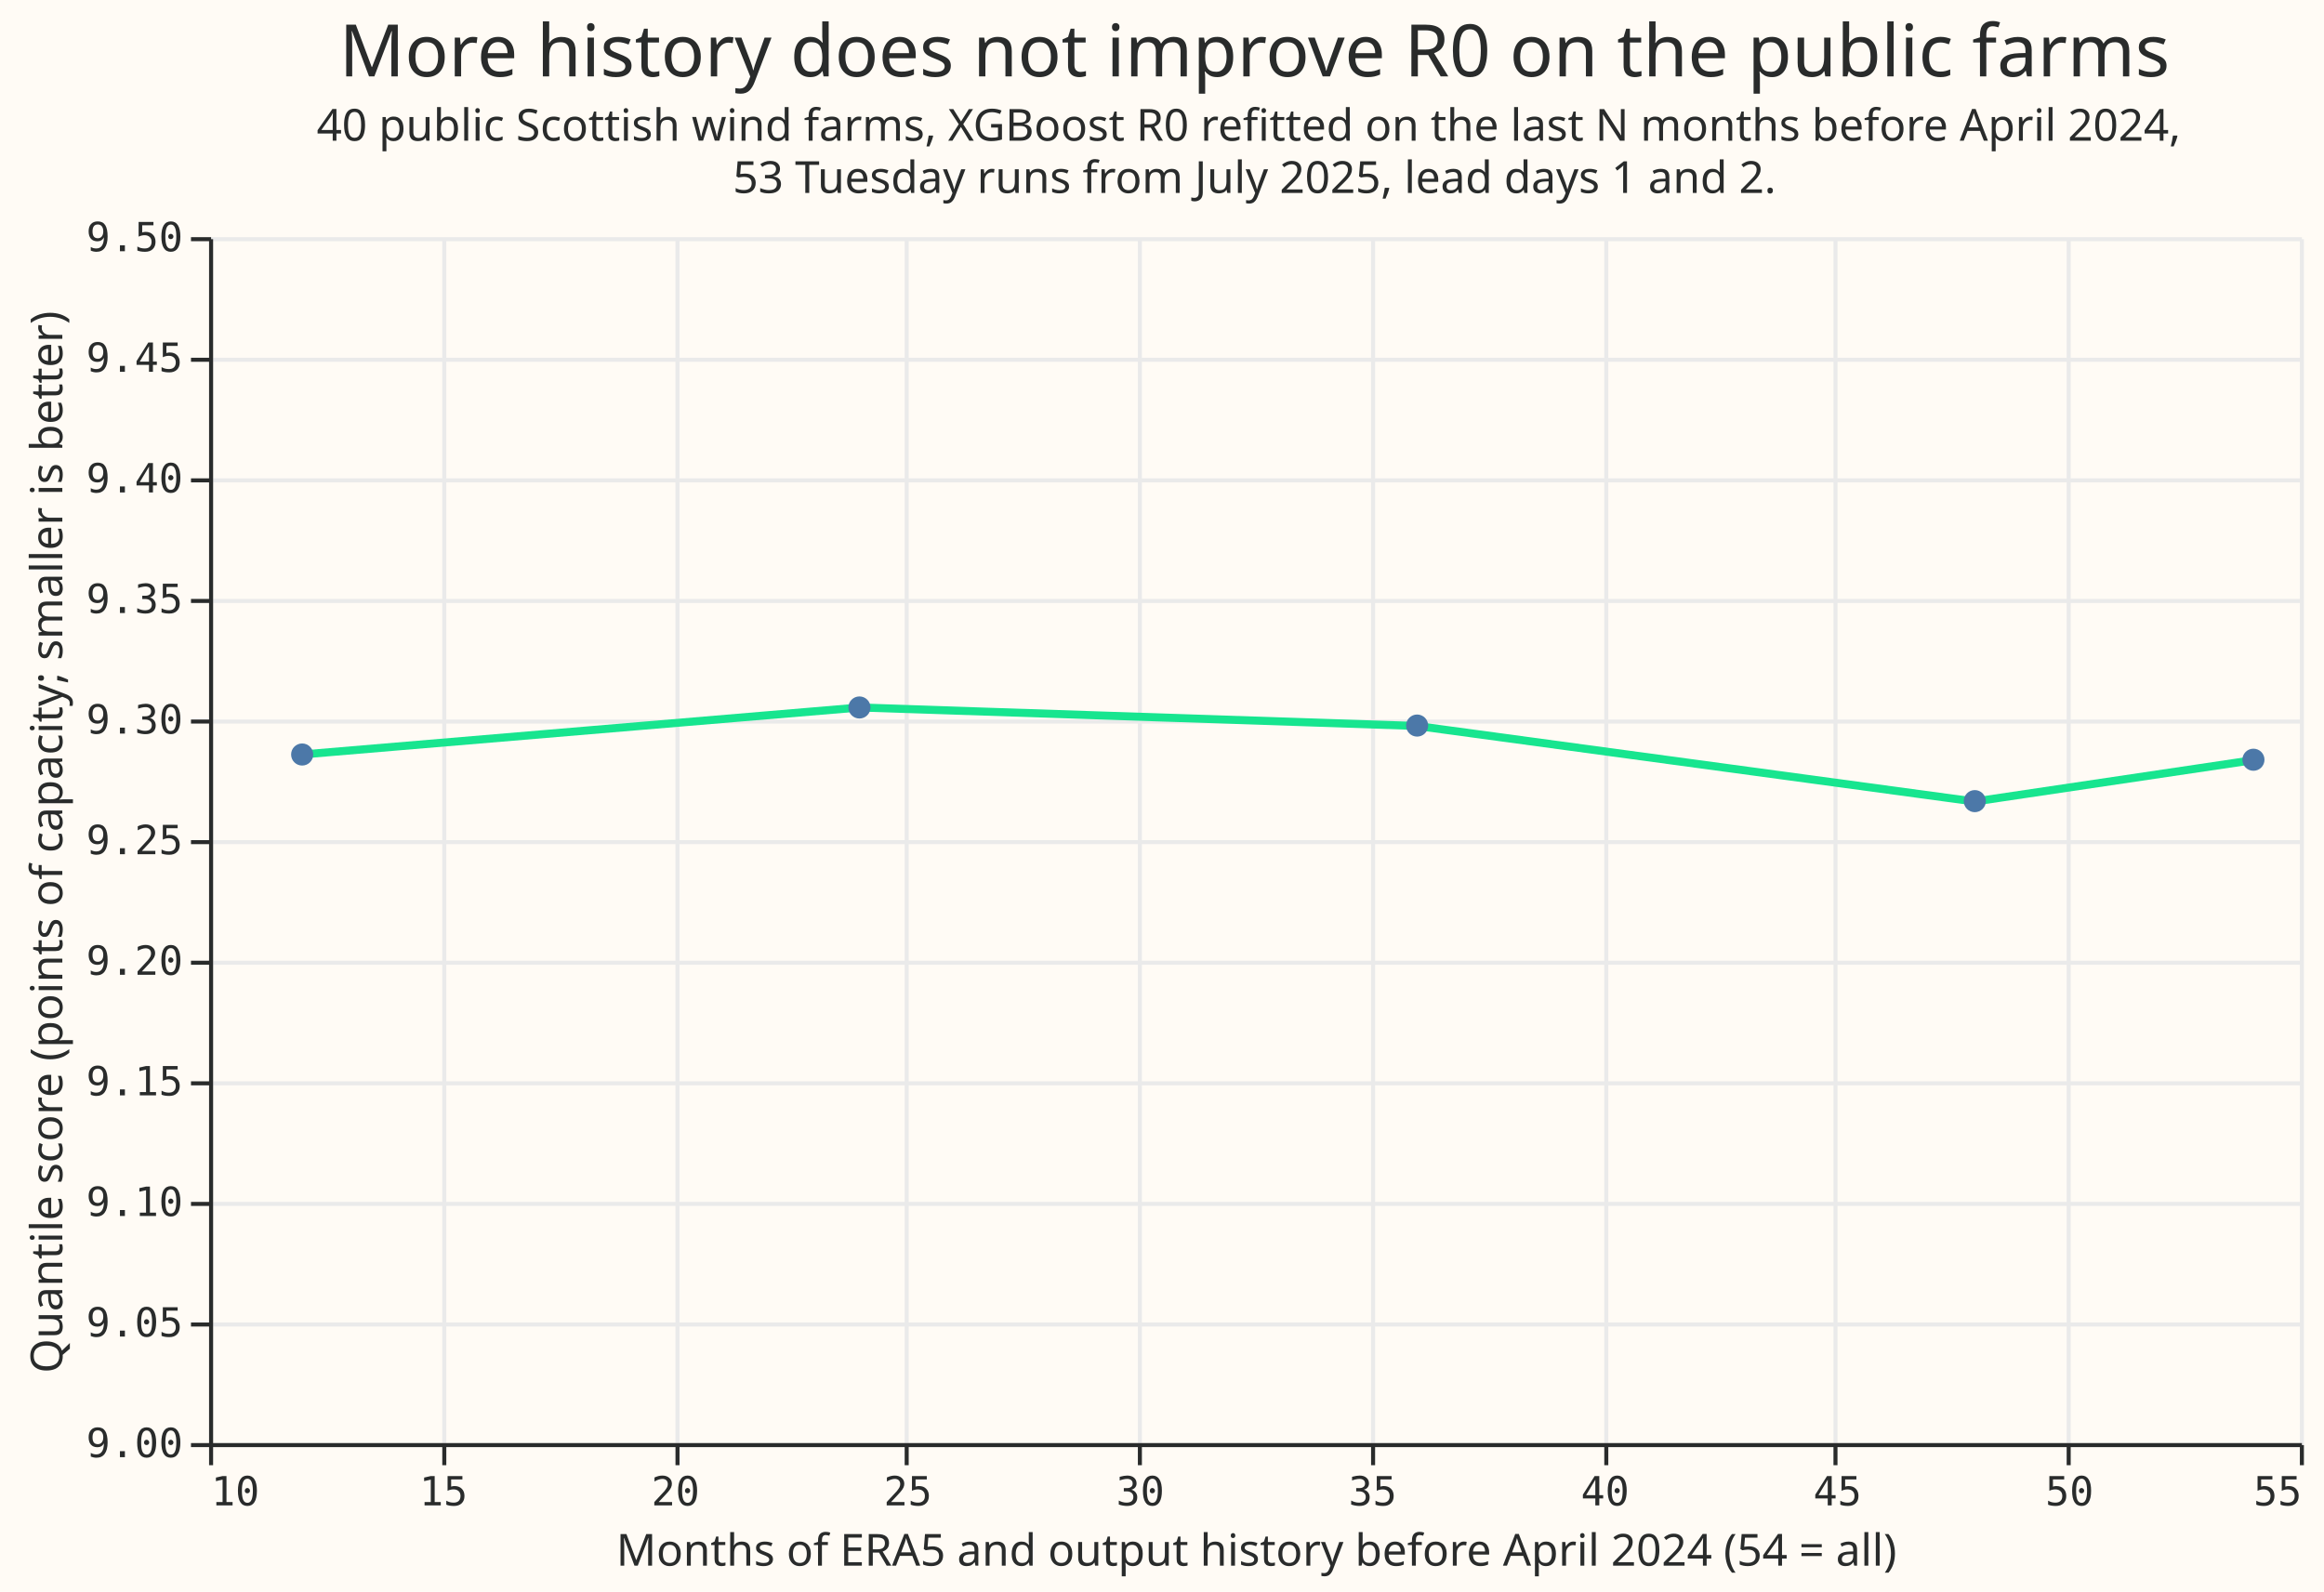
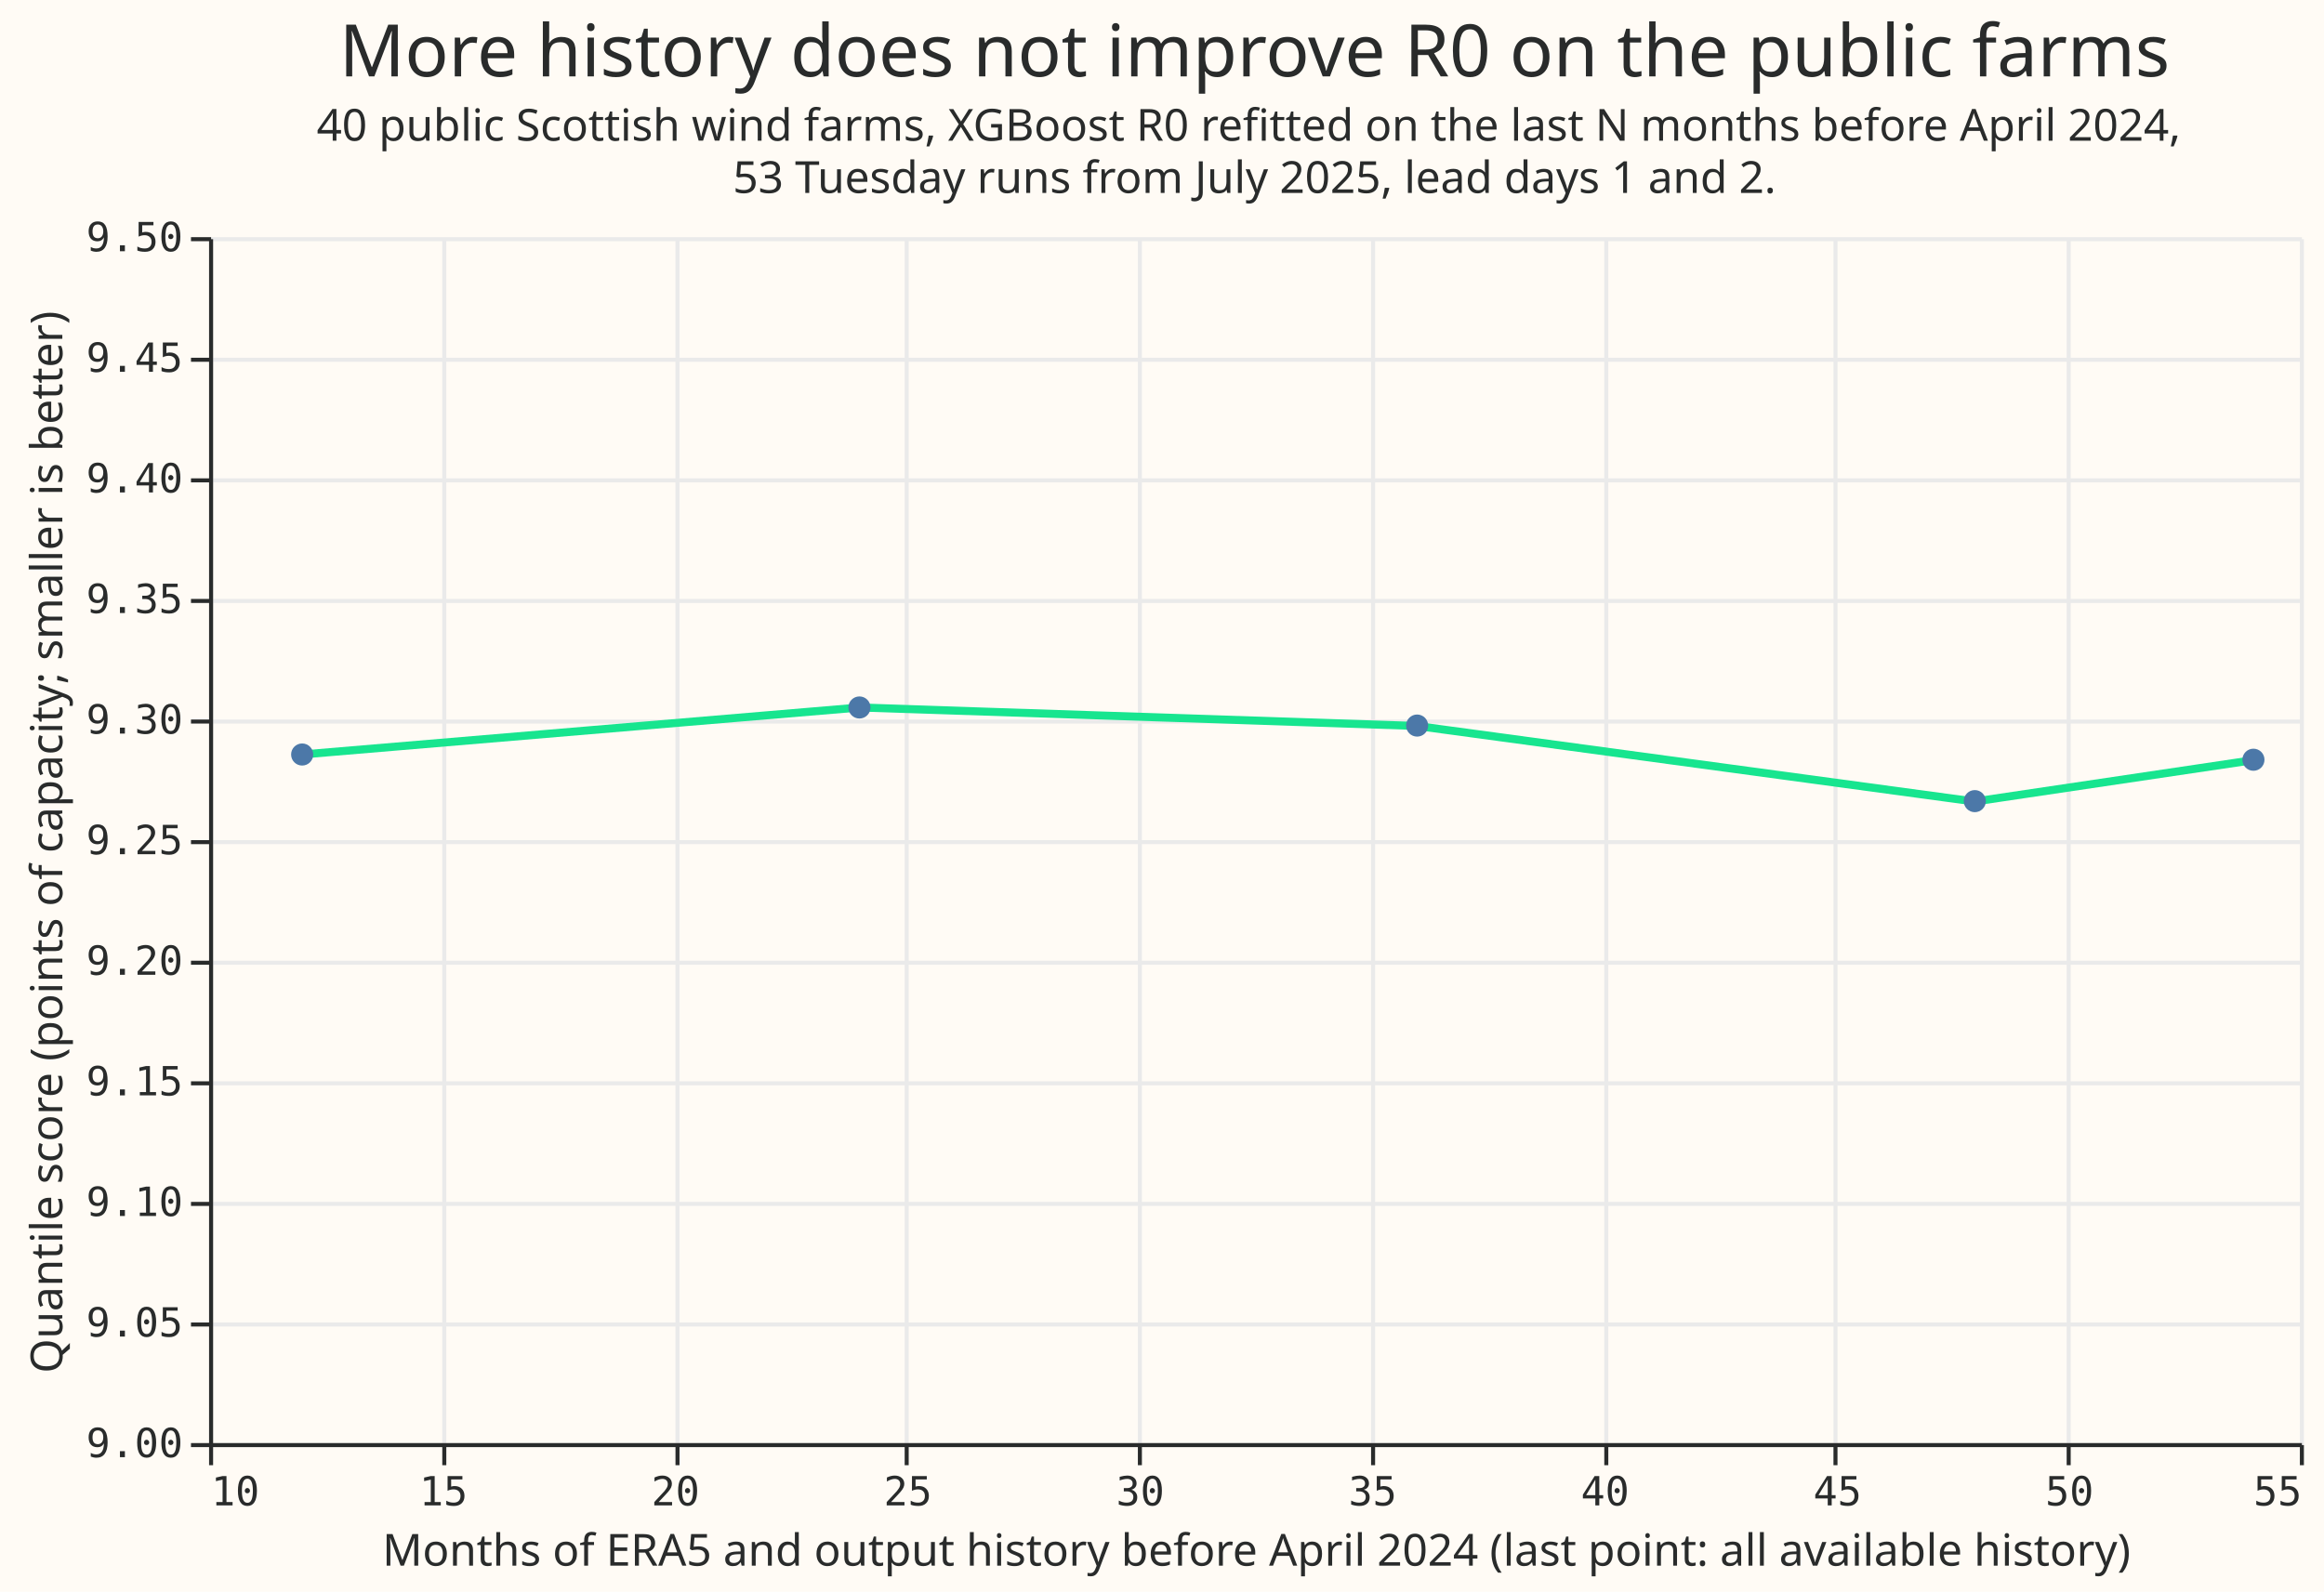
<svg xmlns="http://www.w3.org/2000/svg" width="578" height="396" class="marks" viewBox="0 0 578 396">
  <path fill="#fffbf5" d="M0 0h578v396H0z" />
  <g fill="none" stroke-miterlimit="10" aria-roledescription="group mark container" class="mark-group role-frame root">
    <path fill="#fffbf5" d="M52.5 59.5h520v300h-520Z" aria-hidden="true" class="background" />
    <g aria-hidden="true" class="mark-group role-axis">
      <path stroke="#eaeaea" d="M52.5 59.5v300m58-300v300m58-300v300m57-300v300m58-300v300m58-300v300m58-300v300m57-300v300m58-300v300m58-300v300" class="mark-rule role-axis-grid" pointer-events="none" />
    </g>
    <g aria-hidden="true" class="mark-group role-axis">
      <path stroke="#eaeaea" d="M52.5 359.5h520m-520-30h520m-520-30h520m-520-30h520m-520-30h520m-520-30h520m-520-30h520m-520-30h520m-520-30h520m-520-30h520m-520-30h520" class="mark-rule role-axis-grid" pointer-events="none" />
    </g>
-     <g aria-label="X-axis titled 'Months of ERA5 and output history before April 2024 (54 = all)' for a linear scale with values from 10 to 55" aria-roledescription="axis" class="mark-group role-axis" pointer-events="none">
+     <g aria-label="X-axis titled 'Months of ERA5 and output history before April 2024 (last point: all available history)' for a linear scale with values from 10 to 55" aria-roledescription="axis" class="mark-group role-axis" pointer-events="none">
      <path stroke="#292b2b" d="M52.5 359.5v5m58-5v5m58-5v5m57-5v5m58-5v5m58-5v5m58-5v5m57-5v5m58-5v5m58-5v5" class="mark-rule role-axis-tick" />
      <g fill="#292b2b" class="mark-text role-axis-label" font-family="Matter Semi Mono, Roboto Mono, monospace" font-size="10">
        <text transform="translate(52.5 374.5)">10</text>
        <text text-anchor="middle" transform="translate(110.3 374.5)">15</text>
        <text text-anchor="middle" transform="translate(168 374.5)">20</text>
        <text text-anchor="middle" transform="translate(225.8 374.5)">25</text>
        <text text-anchor="middle" transform="translate(283.6 374.5)">30</text>
        <text text-anchor="middle" transform="translate(341.4 374.5)">35</text>
        <text text-anchor="middle" transform="translate(399.2 374.5)">40</text>
        <text text-anchor="middle" transform="translate(457 374.5)">45</text>
        <text text-anchor="middle" transform="translate(514.7 374.5)">50</text>
        <text text-anchor="end" transform="translate(572.5 374.5)">55</text>
      </g>
      <path stroke="#292b2b" d="M52.5 359.5h520" class="mark-rule role-axis-domain" />
-       <text fill="#292b2b" class="mark-text role-axis-title" font-family="Matter XH, DM Sans, sans-serif" font-size="11" text-anchor="middle" transform="translate(312.5 389.5)">Months of ERA5 and output history before April 2024 (54 = all)</text>
+       <text fill="#292b2b" class="mark-text role-axis-title" font-family="Matter XH, DM Sans, sans-serif" font-size="11" text-anchor="middle" transform="translate(312.5 389.5)">Months of ERA5 and output history before April 2024 (last point: all available history)</text>
    </g>
    <g aria-label="Y-axis titled 'Quantile score (points of capacity; smaller is better)' for a linear scale with values from 9.0 to 9.5" aria-roledescription="axis" class="mark-group role-axis" pointer-events="none">
      <path stroke="#292b2b" d="M52.5 359.5h-5m5-30h-5m5-30h-5m5-30h-5m5-30h-5m5-30h-5m5-30h-5m5-30h-5m5-30h-5m5-30h-5m5-30h-5" class="mark-rule role-axis-tick" />
      <g fill="#292b2b" class="mark-text role-axis-label" font-family="Matter Semi Mono, Roboto Mono, monospace" font-size="10" text-anchor="end">
        <text transform="translate(45.5 362.5)">9.00</text>
        <text transform="translate(45.5 332.5)">9.05</text>
        <text transform="translate(45.5 302.5)">9.10</text>
        <text transform="translate(45.5 272.5)">9.15</text>
        <text transform="translate(45.5 242.5)">9.20</text>
        <text transform="translate(45.5 212.5)">9.25</text>
        <text transform="translate(45.5 182.5)">9.30</text>
        <text transform="translate(45.5 152.5)">9.35</text>
        <text transform="translate(45.5 122.5)">9.40</text>
        <text transform="translate(45.5 92.5)">9.45</text>
        <text transform="translate(45.5 62.5)">9.50</text>
      </g>
      <path stroke="#292b2b" d="M52.5 359.5v-300" class="mark-rule role-axis-domain" />
      <text fill="#292b2b" class="mark-text role-axis-title" font-family="Matter XH, DM Sans, sans-serif" font-size="11" text-anchor="middle" transform="rotate(-90 112.5 97)">Quantile score (points of capacity; smaller is better)</text>
    </g>
    <path stroke="#17e58f" stroke-width="2" d="M75.1 187.7 213.8 176l138.6 4.6 138.7 18.8 69.3-10.3" aria-hidden="true" class="mark-line role-mark layer_0_marks" />
    <g fill="#4c78a8" aria-roledescription="symbol mark container" class="mark-symbol role-mark layer_1_marks">
-       <path d="M77.9 187.7a2.7 2.7 0 1 1-5.5 0 2.7 2.7 0 1 1 5.5 0" aria-label="Months of ERA5 and output history before April 2024 (54 = all): 12; Quantile score (points of capacity; smaller is better): 9.28544028884" aria-roledescription="point" />
-       <path d="M216.5 176a2.7 2.7 0 1 1-5.5 0 2.7 2.7 0 1 1 5.5 0" aria-label="Months of ERA5 and output history before April 2024 (54 = all): 24; Quantile score (points of capacity; smaller is better): 9.30515346938" aria-roledescription="point" />
-       <path d="M355.2 180.5a2.7 2.7 0 1 1-5.5 0 2.7 2.7 0 1 1 5.5 0" aria-label="Months of ERA5 and output history before April 2024 (54 = all): 36; Quantile score (points of capacity; smaller is better): 9.29752184764" aria-roledescription="point" />
-       <path d="M493.9 199.3a2.7 2.7 0 1 1-5.5 0 2.7 2.7 0 1 1 5.5 0" aria-label="Months of ERA5 and output history before April 2024 (54 = all): 48; Quantile score (points of capacity; smaller is better): 9.2662468301" aria-roledescription="point" />
-       <path d="M563.2 189a2.7 2.7 0 1 1-5.5 0 2.7 2.7 0 1 1 5.5 0" aria-label="Months of ERA5 and output history before April 2024 (54 = all): 54; Quantile score (points of capacity; smaller is better): 9.28331387603" aria-roledescription="point" />
+       <path d="M77.9 187.7a2.7 2.7 0 1 1-5.5 0 2.7 2.7 0 1 1 5.5 0" aria-label="Months of ERA5 and output history before April 2024 (last point: all available history): 12; Quantile score (points of capacity; smaller is better): 9.28544028884" aria-roledescription="point" />
+       <path d="M216.5 176a2.7 2.7 0 1 1-5.5 0 2.7 2.7 0 1 1 5.5 0" aria-label="Months of ERA5 and output history before April 2024 (last point: all available history): 24; Quantile score (points of capacity; smaller is better): 9.30515346938" aria-roledescription="point" />
+       <path d="M355.2 180.5a2.7 2.7 0 1 1-5.5 0 2.7 2.7 0 1 1 5.5 0" aria-label="Months of ERA5 and output history before April 2024 (last point: all available history): 36; Quantile score (points of capacity; smaller is better): 9.29752184764" aria-roledescription="point" />
+       <path d="M493.9 199.3a2.7 2.7 0 1 1-5.5 0 2.7 2.7 0 1 1 5.5 0" aria-label="Months of ERA5 and output history before April 2024 (last point: all available history): 48; Quantile score (points of capacity; smaller is better): 9.2662468301" aria-roledescription="point" />
+       <path d="M563.2 189a2.7 2.7 0 1 1-5.5 0 2.7 2.7 0 1 1 5.5 0" aria-label="Months of ERA5 and output history before April 2024 (last point: all available history): 54; Quantile score (points of capacity; smaller is better): 9.28331387603" aria-roledescription="point" />
    </g>
    <g fill="#292b2b" class="mark-group role-title" font-family="Matter XH, DM Sans, sans-serif" pointer-events="none" text-anchor="middle">
      <text aria-label="Title text 'More history does not improve R0 on the public farms'" aria-roledescription="title" class="mark-text role-title-text" font-size="18" transform="translate(312 19)">More history does not improve R0 on the public farms</text>
      <text aria-label="Subtitle text '40 public Scottish wind farms, XGBoost R0 refitted on the last N months before April 2024, 53 Tuesday runs from July 2025, lead days 1 and 2.'" aria-roledescription="subtitle" class="mark-text role-title-subtitle" font-size="11" transform="translate(312 35)">
        <tspan>40 public Scottish wind farms, XGBoost R0 refitted on the last N months before April 2024,</tspan>
        <tspan x="0" dy="13">53 Tuesday runs from July 2025, lead days 1 and 2.</tspan>
      </text>
    </g>
  </g>
</svg>
